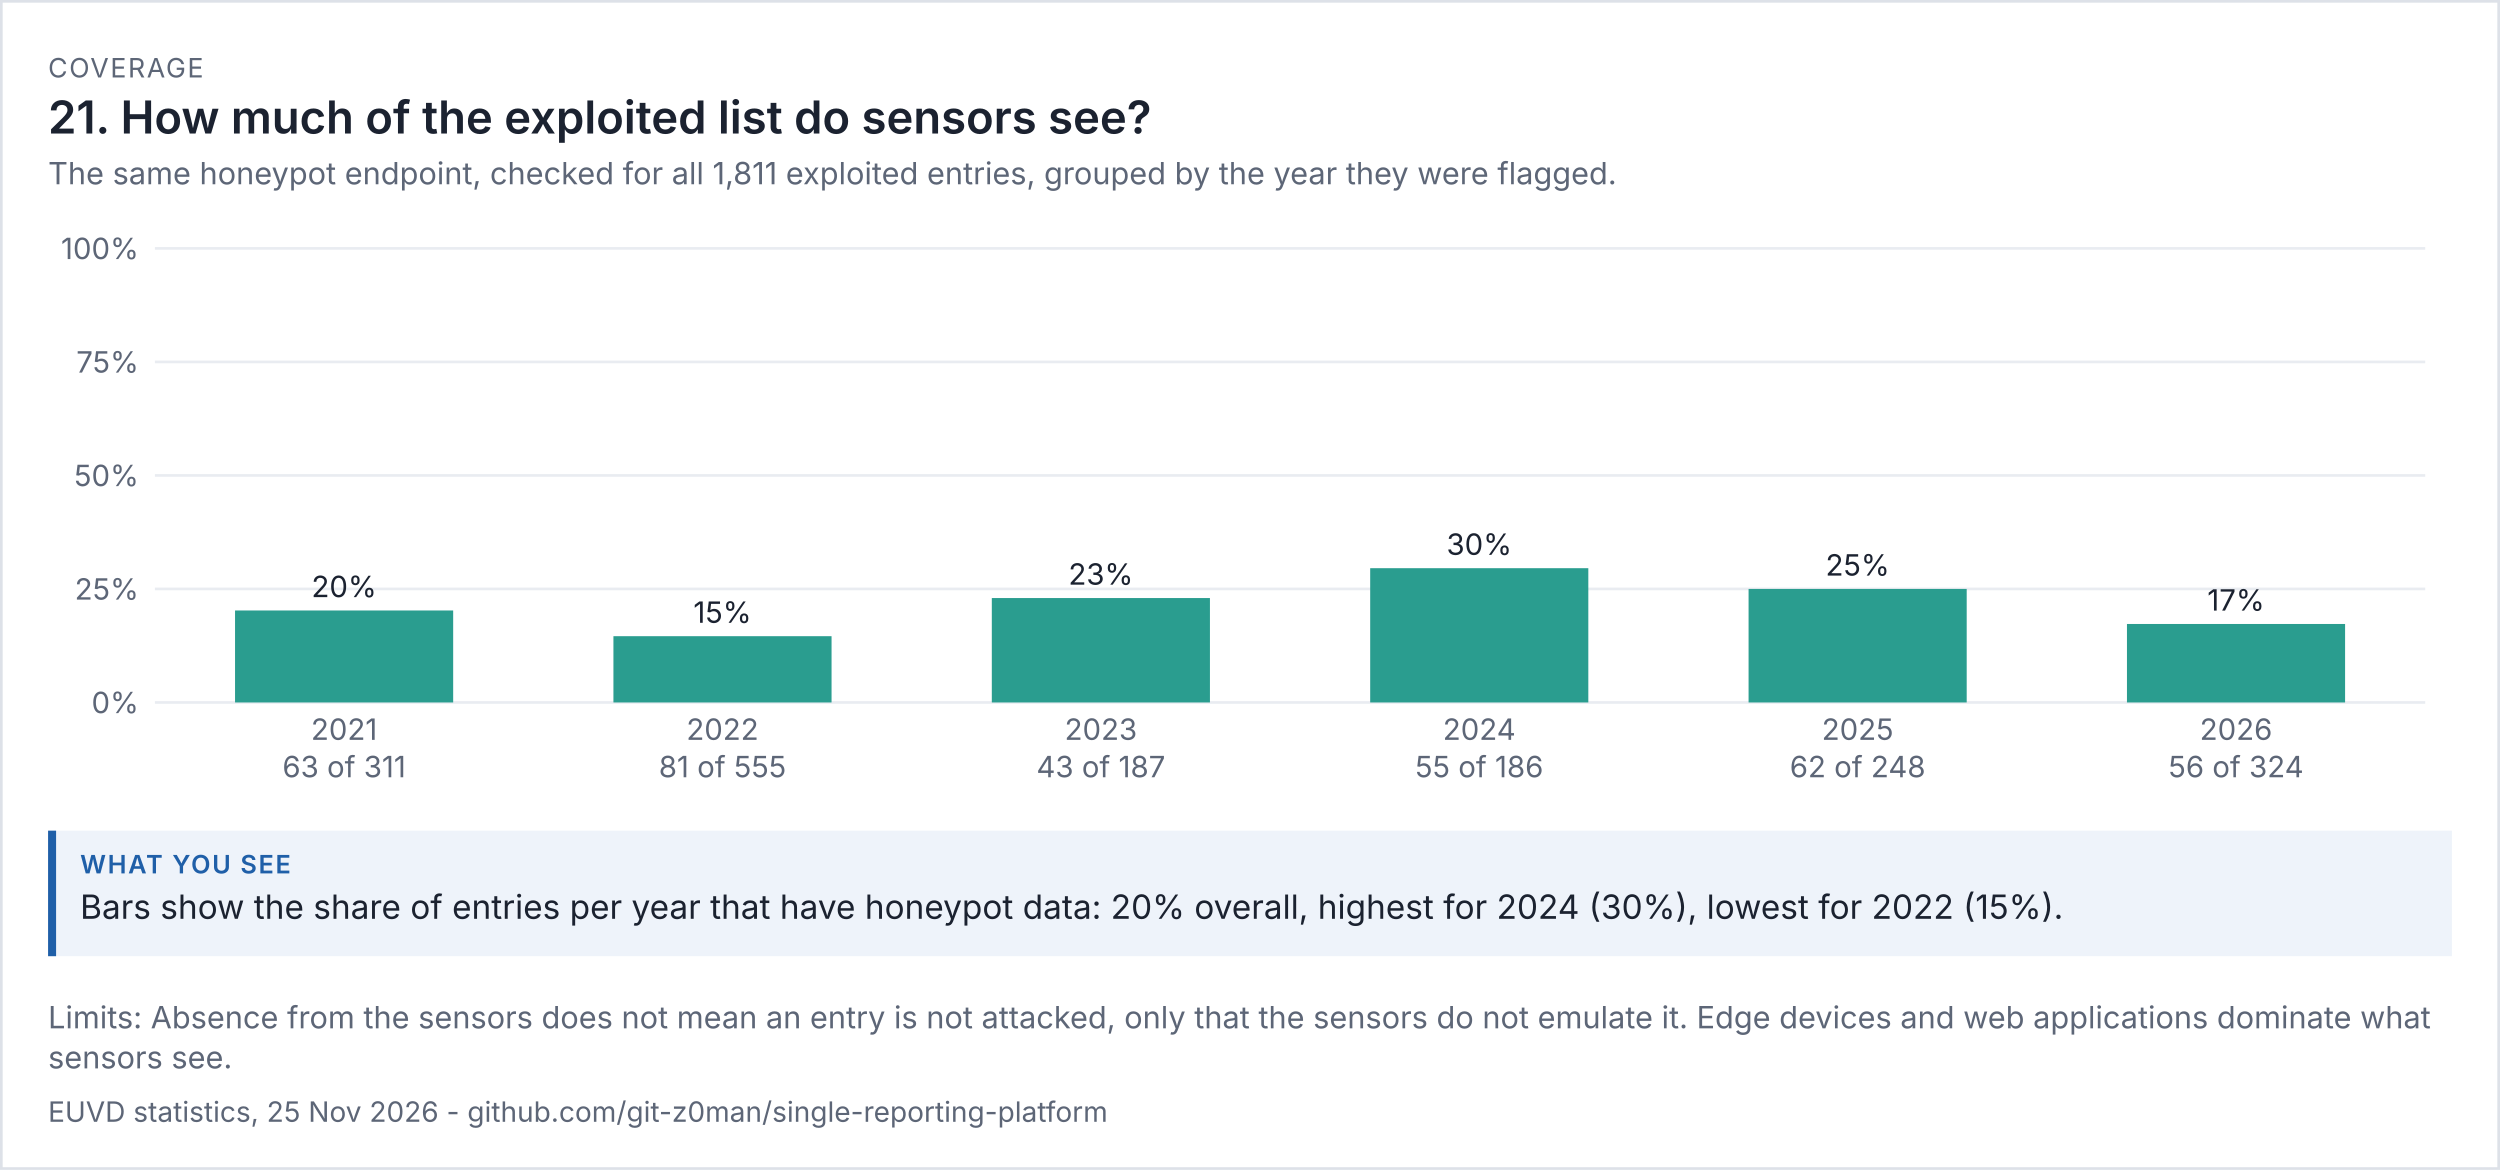
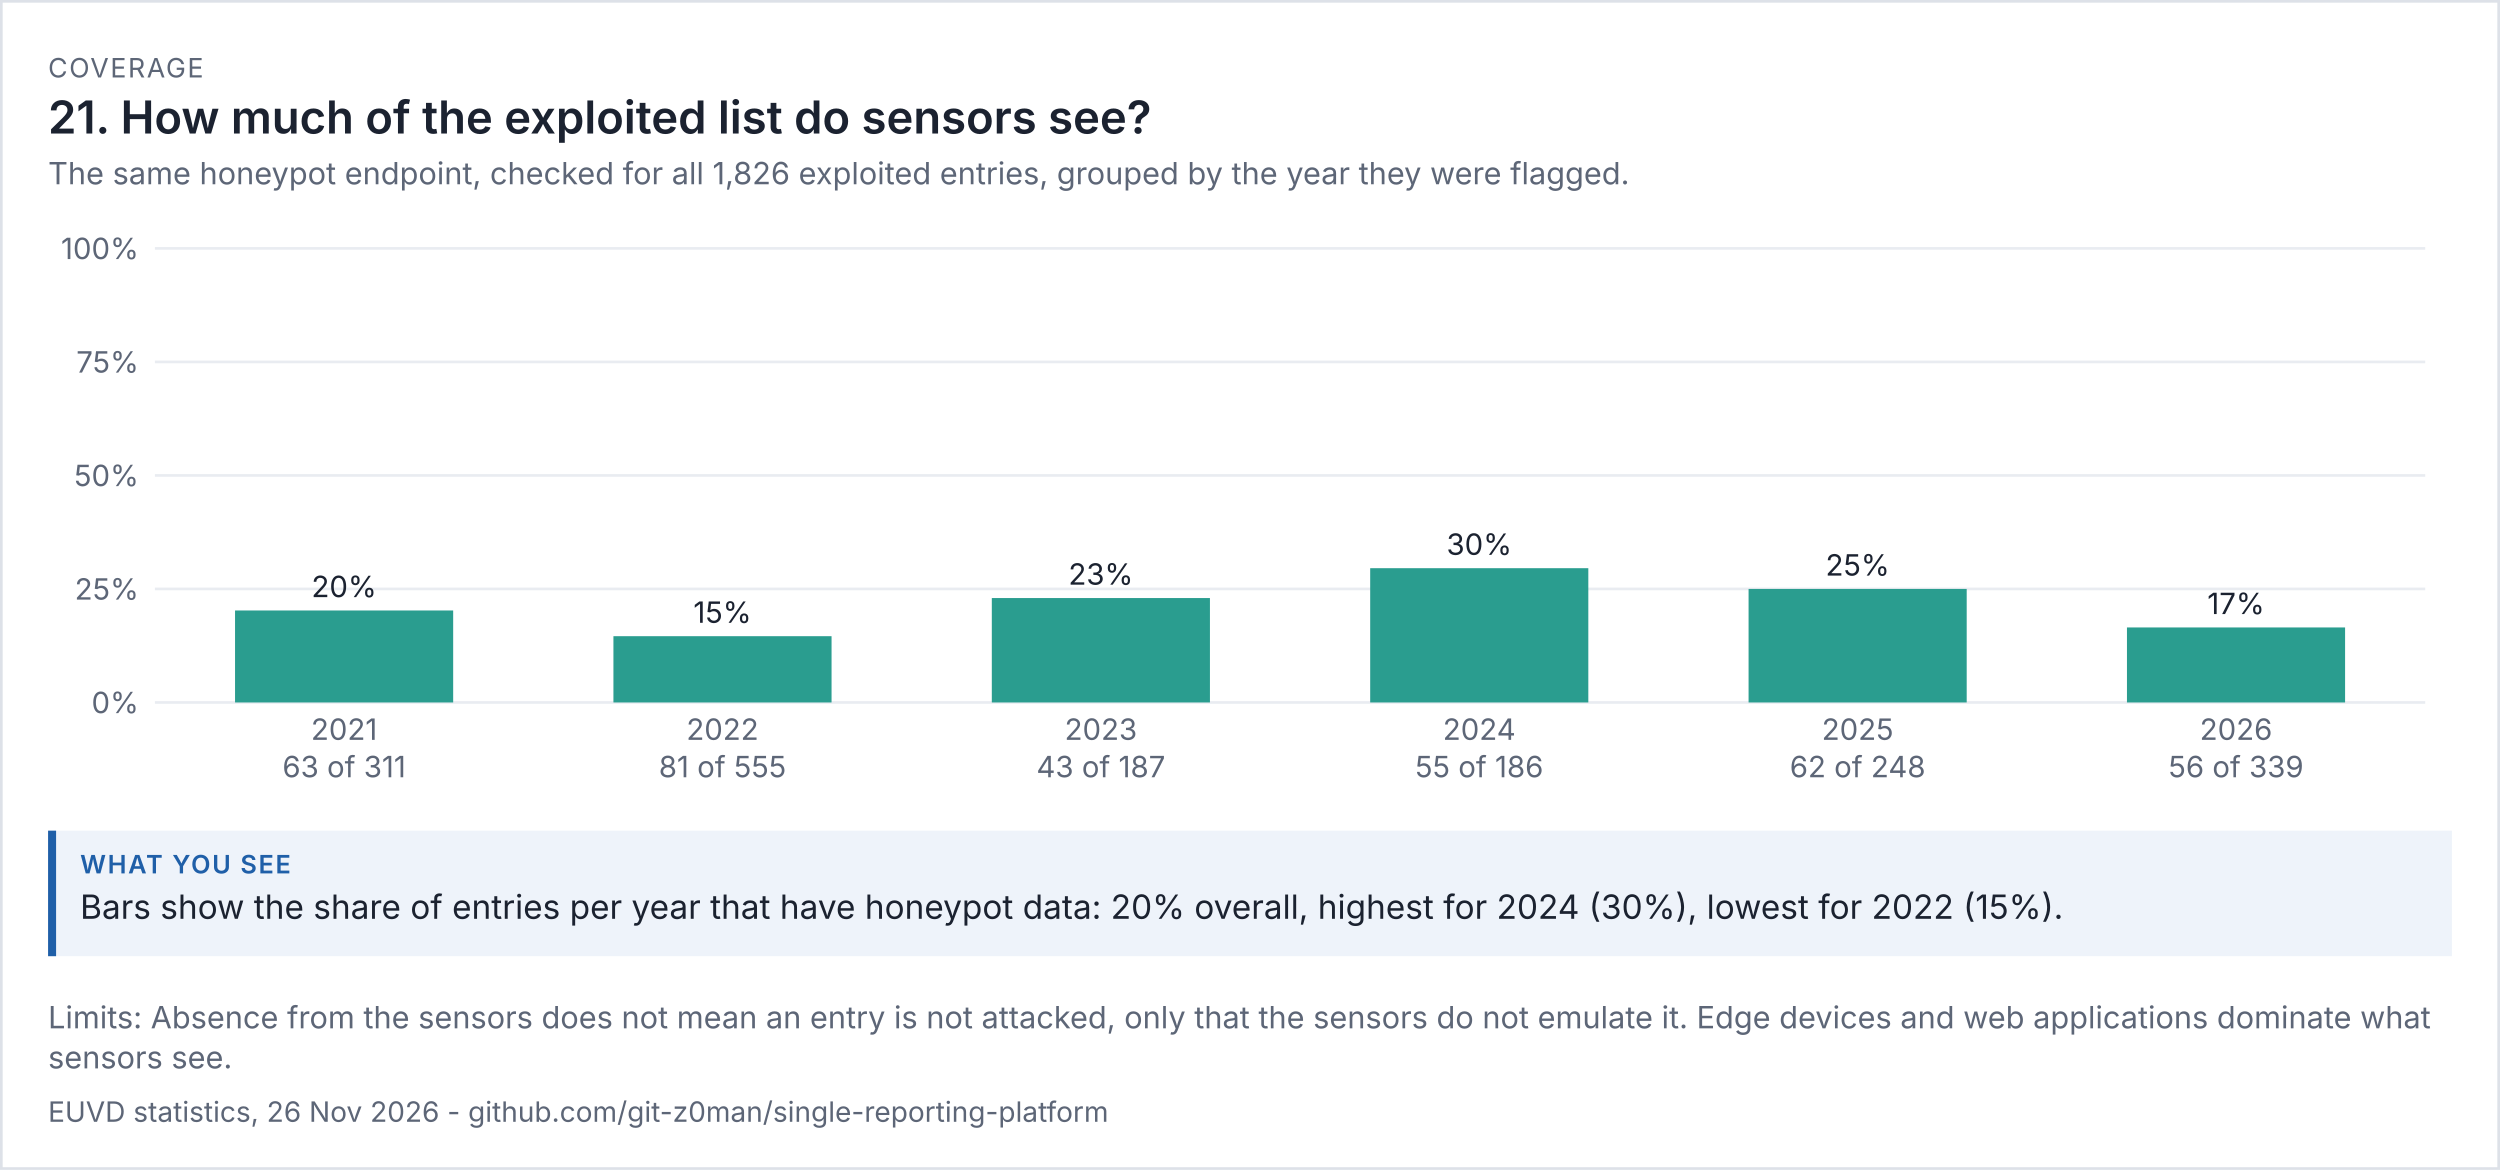
<svg xmlns="http://www.w3.org/2000/svg" viewBox="0 0 936 438" width="936" height="438" font-family="system-ui,-apple-system,'Segoe UI',sans-serif">
  <rect width="100%" height="100%" fill="#ffffff" />
  <rect x="0.5" y="0.5" width="935" height="437" fill="none" stroke="#dde1e8" />
  <text x="18" y="29" font-size="10" letter-spacing="0.6" fill="#5d6677">COVERAGE</text>
  <text x="18" y="50" font-size="17" fill="#1b2230" font-weight="600">21. How much of the exploited list do sensors see?</text>
-   <text x="18" y="69" font-size="11.5" fill="#5d6677">The same honeypot endpoint, checked for all 1,811 exploited entries, grouped by the year they were flagged.</text>
+   <text x="18" y="69" font-size="11.5" fill="#5d6677">The same honeypot endpoint, checked for all 1,826 exploited entries, grouped by the year they were flagged.</text>
  <g transform="translate(18,79) scale(1)" font-size="11">
    <svg viewBox="0 0 900 220" role="img" width="900" height="220">
      <g>
        <line x1="40" x2="890" y1="184" y2="184" stroke="rgb(233, 236, 241)" />
        <text x="34" y="188" text-anchor="end" fill="rgb(93, 102, 119)">0%</text>
        <line x1="40" x2="890" y1="141.5" y2="141.5" stroke="rgb(233, 236, 241)" />
        <text x="34" y="145.5" text-anchor="end" fill="rgb(93, 102, 119)">25%</text>
        <line x1="40" x2="890" y1="99" y2="99" stroke="rgb(233, 236, 241)" />
        <text x="34" y="103" text-anchor="end" fill="rgb(93, 102, 119)">50%</text>
        <line x1="40" x2="890" y1="56.5" y2="56.5" stroke="rgb(233, 236, 241)" />
        <text x="34" y="60.5" text-anchor="end" fill="rgb(93, 102, 119)">75%</text>
        <line x1="40" x2="890" y1="14" y2="14" stroke="rgb(233, 236, 241)" />
        <text x="34" y="18" text-anchor="end" fill="rgb(93, 102, 119)">100%</text>
        <rect x="70" y="149.563" width="81.667" height="34.437" fill="rgb(42, 157, 143)" />
        <text x="110.833" y="144.563" text-anchor="middle" class="t" fill="rgb(27, 34, 48)">20%</text>
        <text x="110.833" y="198" text-anchor="middle" fill="rgb(93, 102, 119)">2021</text>
        <text x="110.833" y="212" text-anchor="middle" fill="rgb(93, 102, 119)">63 of 311</text>
        <rect x="211.667" y="159.189" width="81.667" height="24.811" fill="rgb(42, 157, 143)" />
        <text x="252.5" y="154.189" text-anchor="middle" class="t" fill="rgb(27, 34, 48)">15%</text>
        <text x="252.5" y="198" text-anchor="middle" fill="rgb(93, 102, 119)">2022</text>
        <text x="252.5" y="212" text-anchor="middle" fill="rgb(93, 102, 119)">81 of 555</text>
        <rect x="353.333" y="144.909" width="81.667" height="39.091" fill="rgb(42, 157, 143)" />
        <text x="394.167" y="139.909" text-anchor="middle" class="t" fill="rgb(27, 34, 48)">23%</text>
        <text x="394.167" y="198" text-anchor="middle" fill="rgb(93, 102, 119)">2023</text>
        <text x="394.167" y="212" text-anchor="middle" fill="rgb(93, 102, 119)">43 of 187</text>
        <rect x="495" y="133.731" width="81.667" height="50.269" fill="rgb(42, 157, 143)" />
        <text x="535.833" y="128.731" text-anchor="middle" class="t" fill="rgb(27, 34, 48)">30%</text>
        <text x="535.833" y="198" text-anchor="middle" fill="rgb(93, 102, 119)">2024</text>
        <text x="535.833" y="212" text-anchor="middle" fill="rgb(93, 102, 119)">55 of 186</text>
        <rect x="636.667" y="141.5" width="81.667" height="42.5" fill="rgb(42, 157, 143)" />
        <text x="677.5" y="136.5" text-anchor="middle" class="t" fill="rgb(27, 34, 48)">25%</text>
        <text x="677.5" y="198" text-anchor="middle" fill="rgb(93, 102, 119)">2025</text>
        <text x="677.5" y="212" text-anchor="middle" fill="rgb(93, 102, 119)">62 of 248</text>
-         <rect x="778.333" y="154.617" width="81.667" height="29.383" fill="rgb(42, 157, 143)" />
-         <text x="819.167" y="149.617" text-anchor="middle" class="t" fill="rgb(27, 34, 48)">17%</text>
+         <rect x="778.333" y="155.917" width="81.667" height="28.083" fill="rgb(42, 157, 143)" />
+         <text x="819.167" y="150.917" text-anchor="middle" class="t" fill="rgb(27, 34, 48)">17%</text>
        <text x="819.167" y="198" text-anchor="middle" fill="rgb(93, 102, 119)">2026</text>
-         <text x="819.167" y="212" text-anchor="middle" fill="rgb(93, 102, 119)">56 of 324</text>
+         <text x="819.167" y="212" text-anchor="middle" fill="rgb(93, 102, 119)">56 of 339</text>
      </g>
    </svg>
  </g>
  <rect x="18" y="311" width="900" height="47" fill="#eef3fa" />
  <rect x="18" y="311" width="3" height="47" fill="#1f5fa8" />
  <text x="30" y="327" font-size="9.5" letter-spacing="0.6" font-weight="600" fill="#1f5fa8">WHAT YOU SEE</text>
  <text x="30" y="344" font-size="12.5" fill="#1b2230">Bars show the share of entries per year that have honeypot data: 20% overall, highest for 2024 (30%), lowest for 2022 (15%).</text>
  <text x="18" y="385" font-size="11.5" fill="#5d6677">Limits: Absence from the sensors does not mean an entry is not attacked, only that the sensors do not emulate it. Edge devices and web applications dominate what</text>
  <text x="18" y="400" font-size="11.5" fill="#5d6677">sensors see.</text>
-   <text x="18" y="420" font-size="10.5" fill="#5d6677">EUVD statistics, 25 Nov 2026 - github.com/git-z0man/single-reporting-platform</text>
+   <text x="18" y="420" font-size="10.5" fill="#5d6677">EUVD statistics, 26 Nov 2026 - github.com/git-z0man/single-reporting-platform</text>
</svg>
